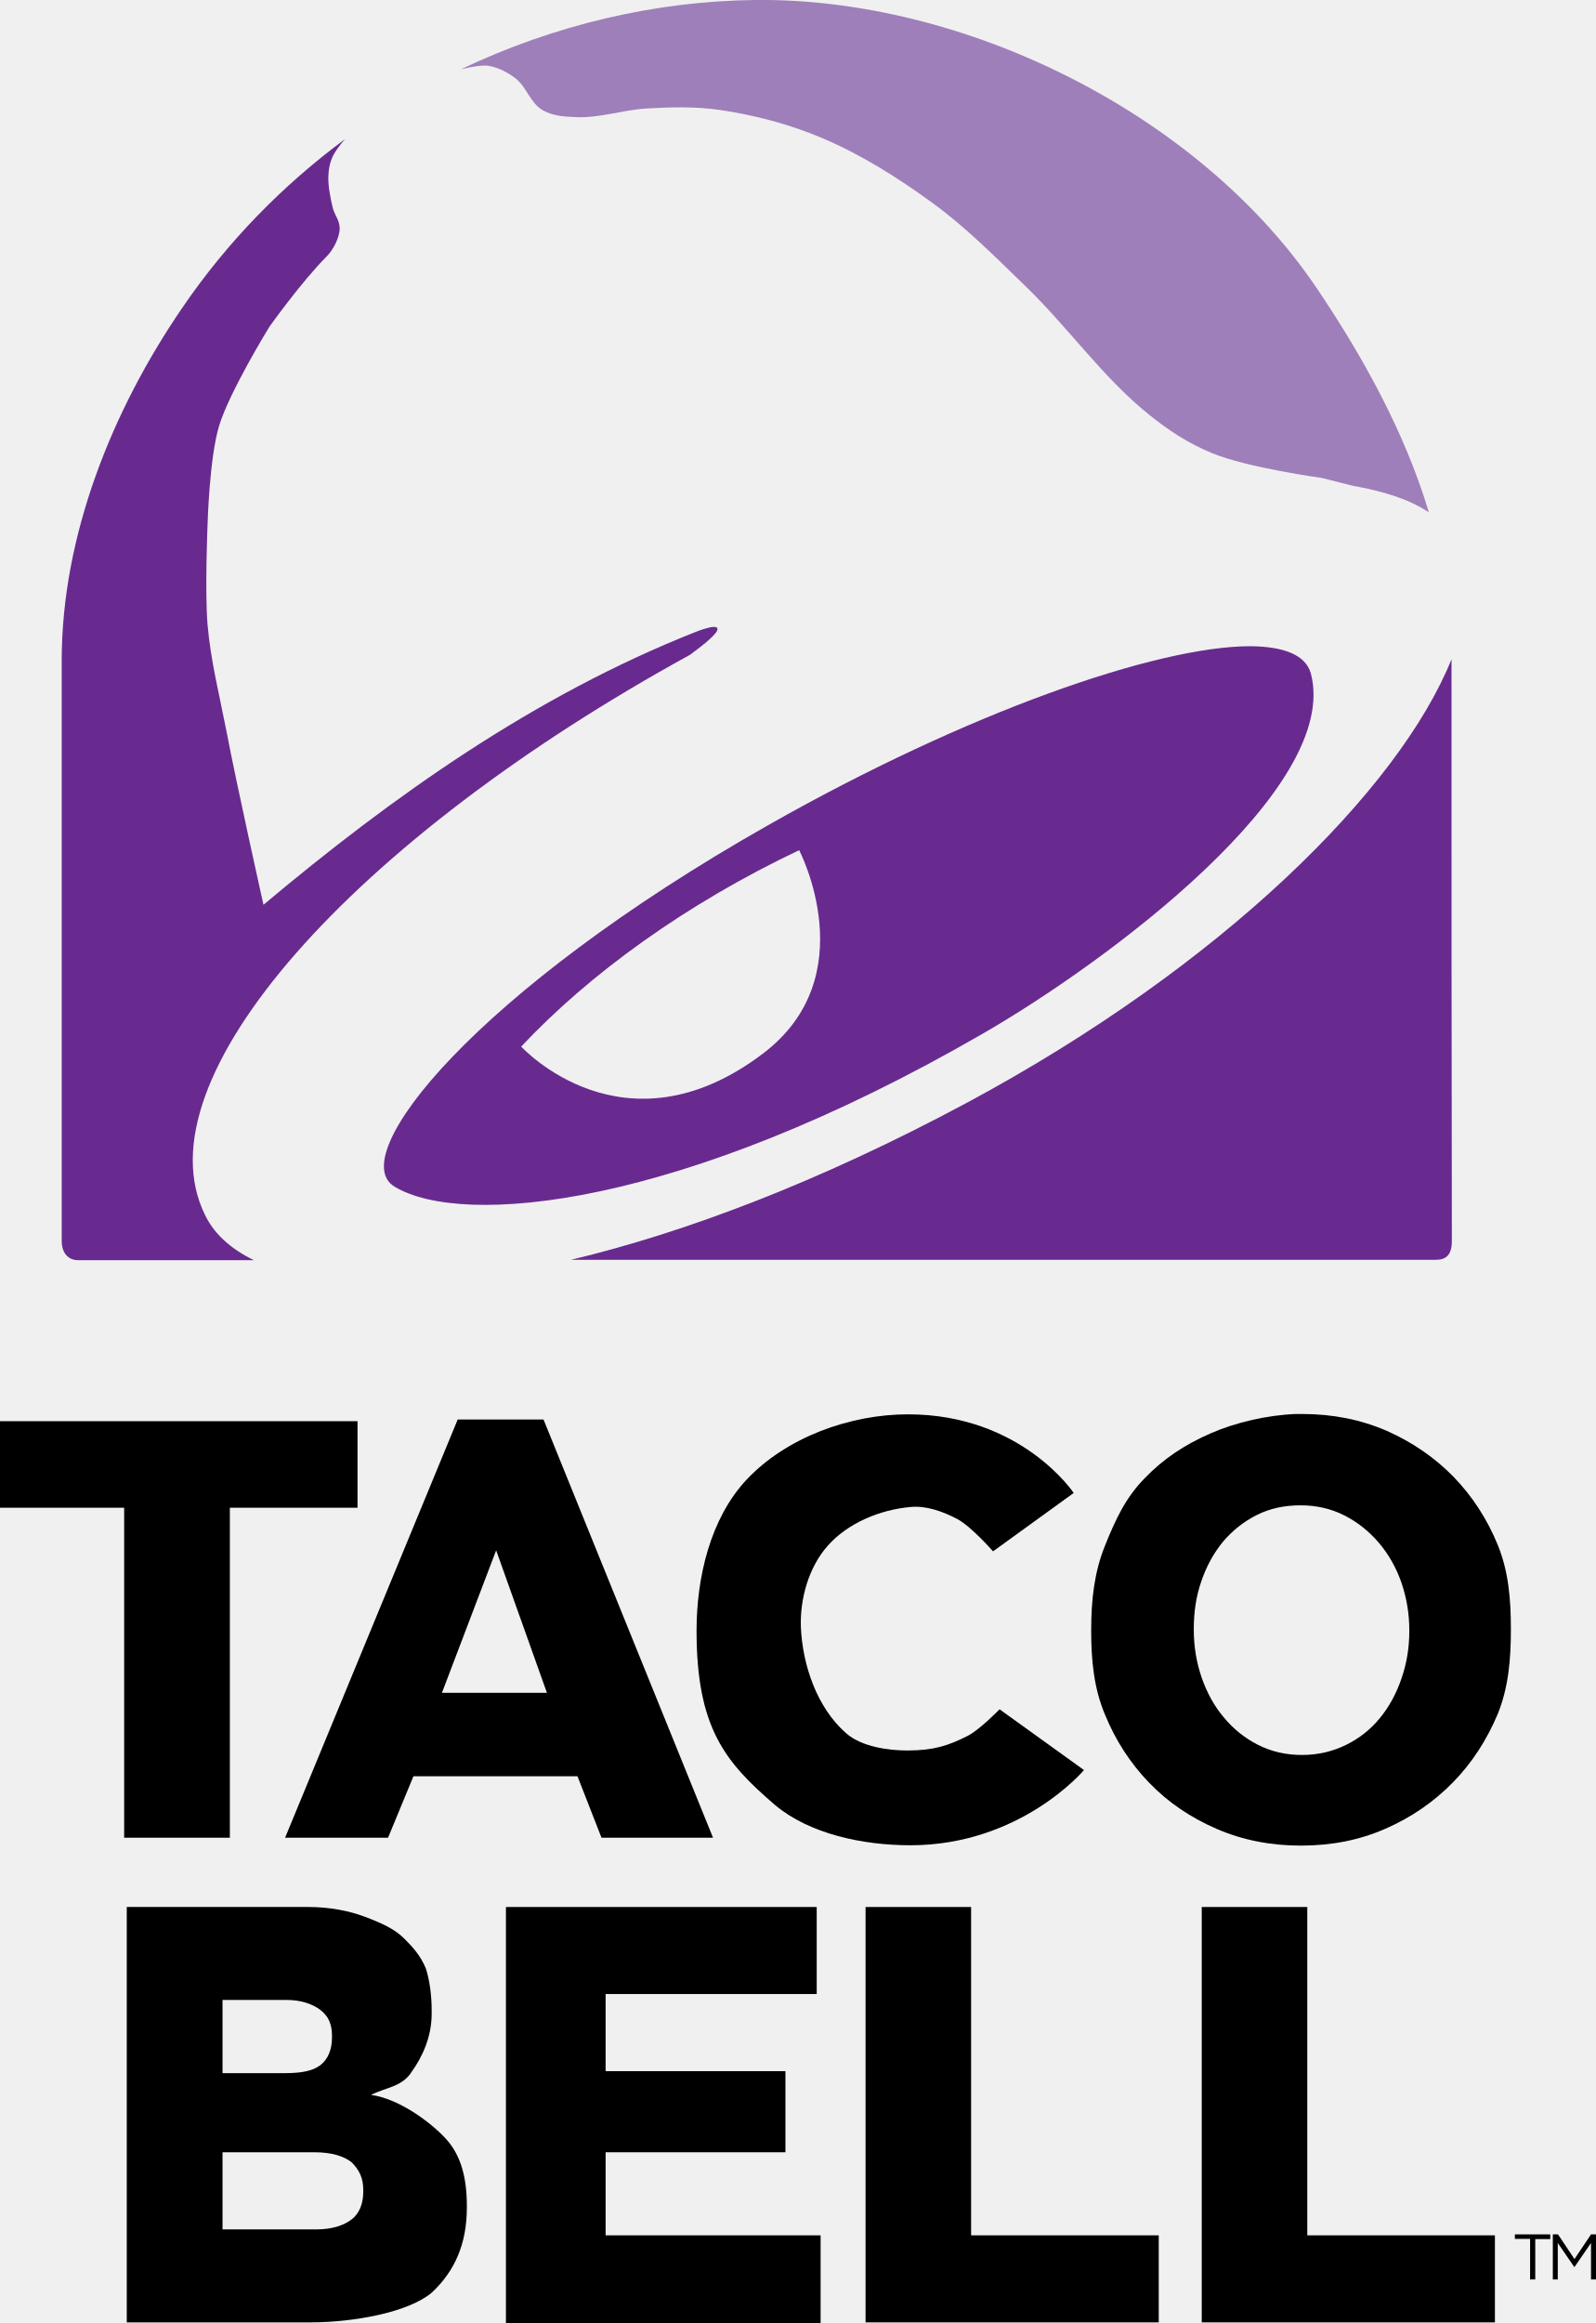
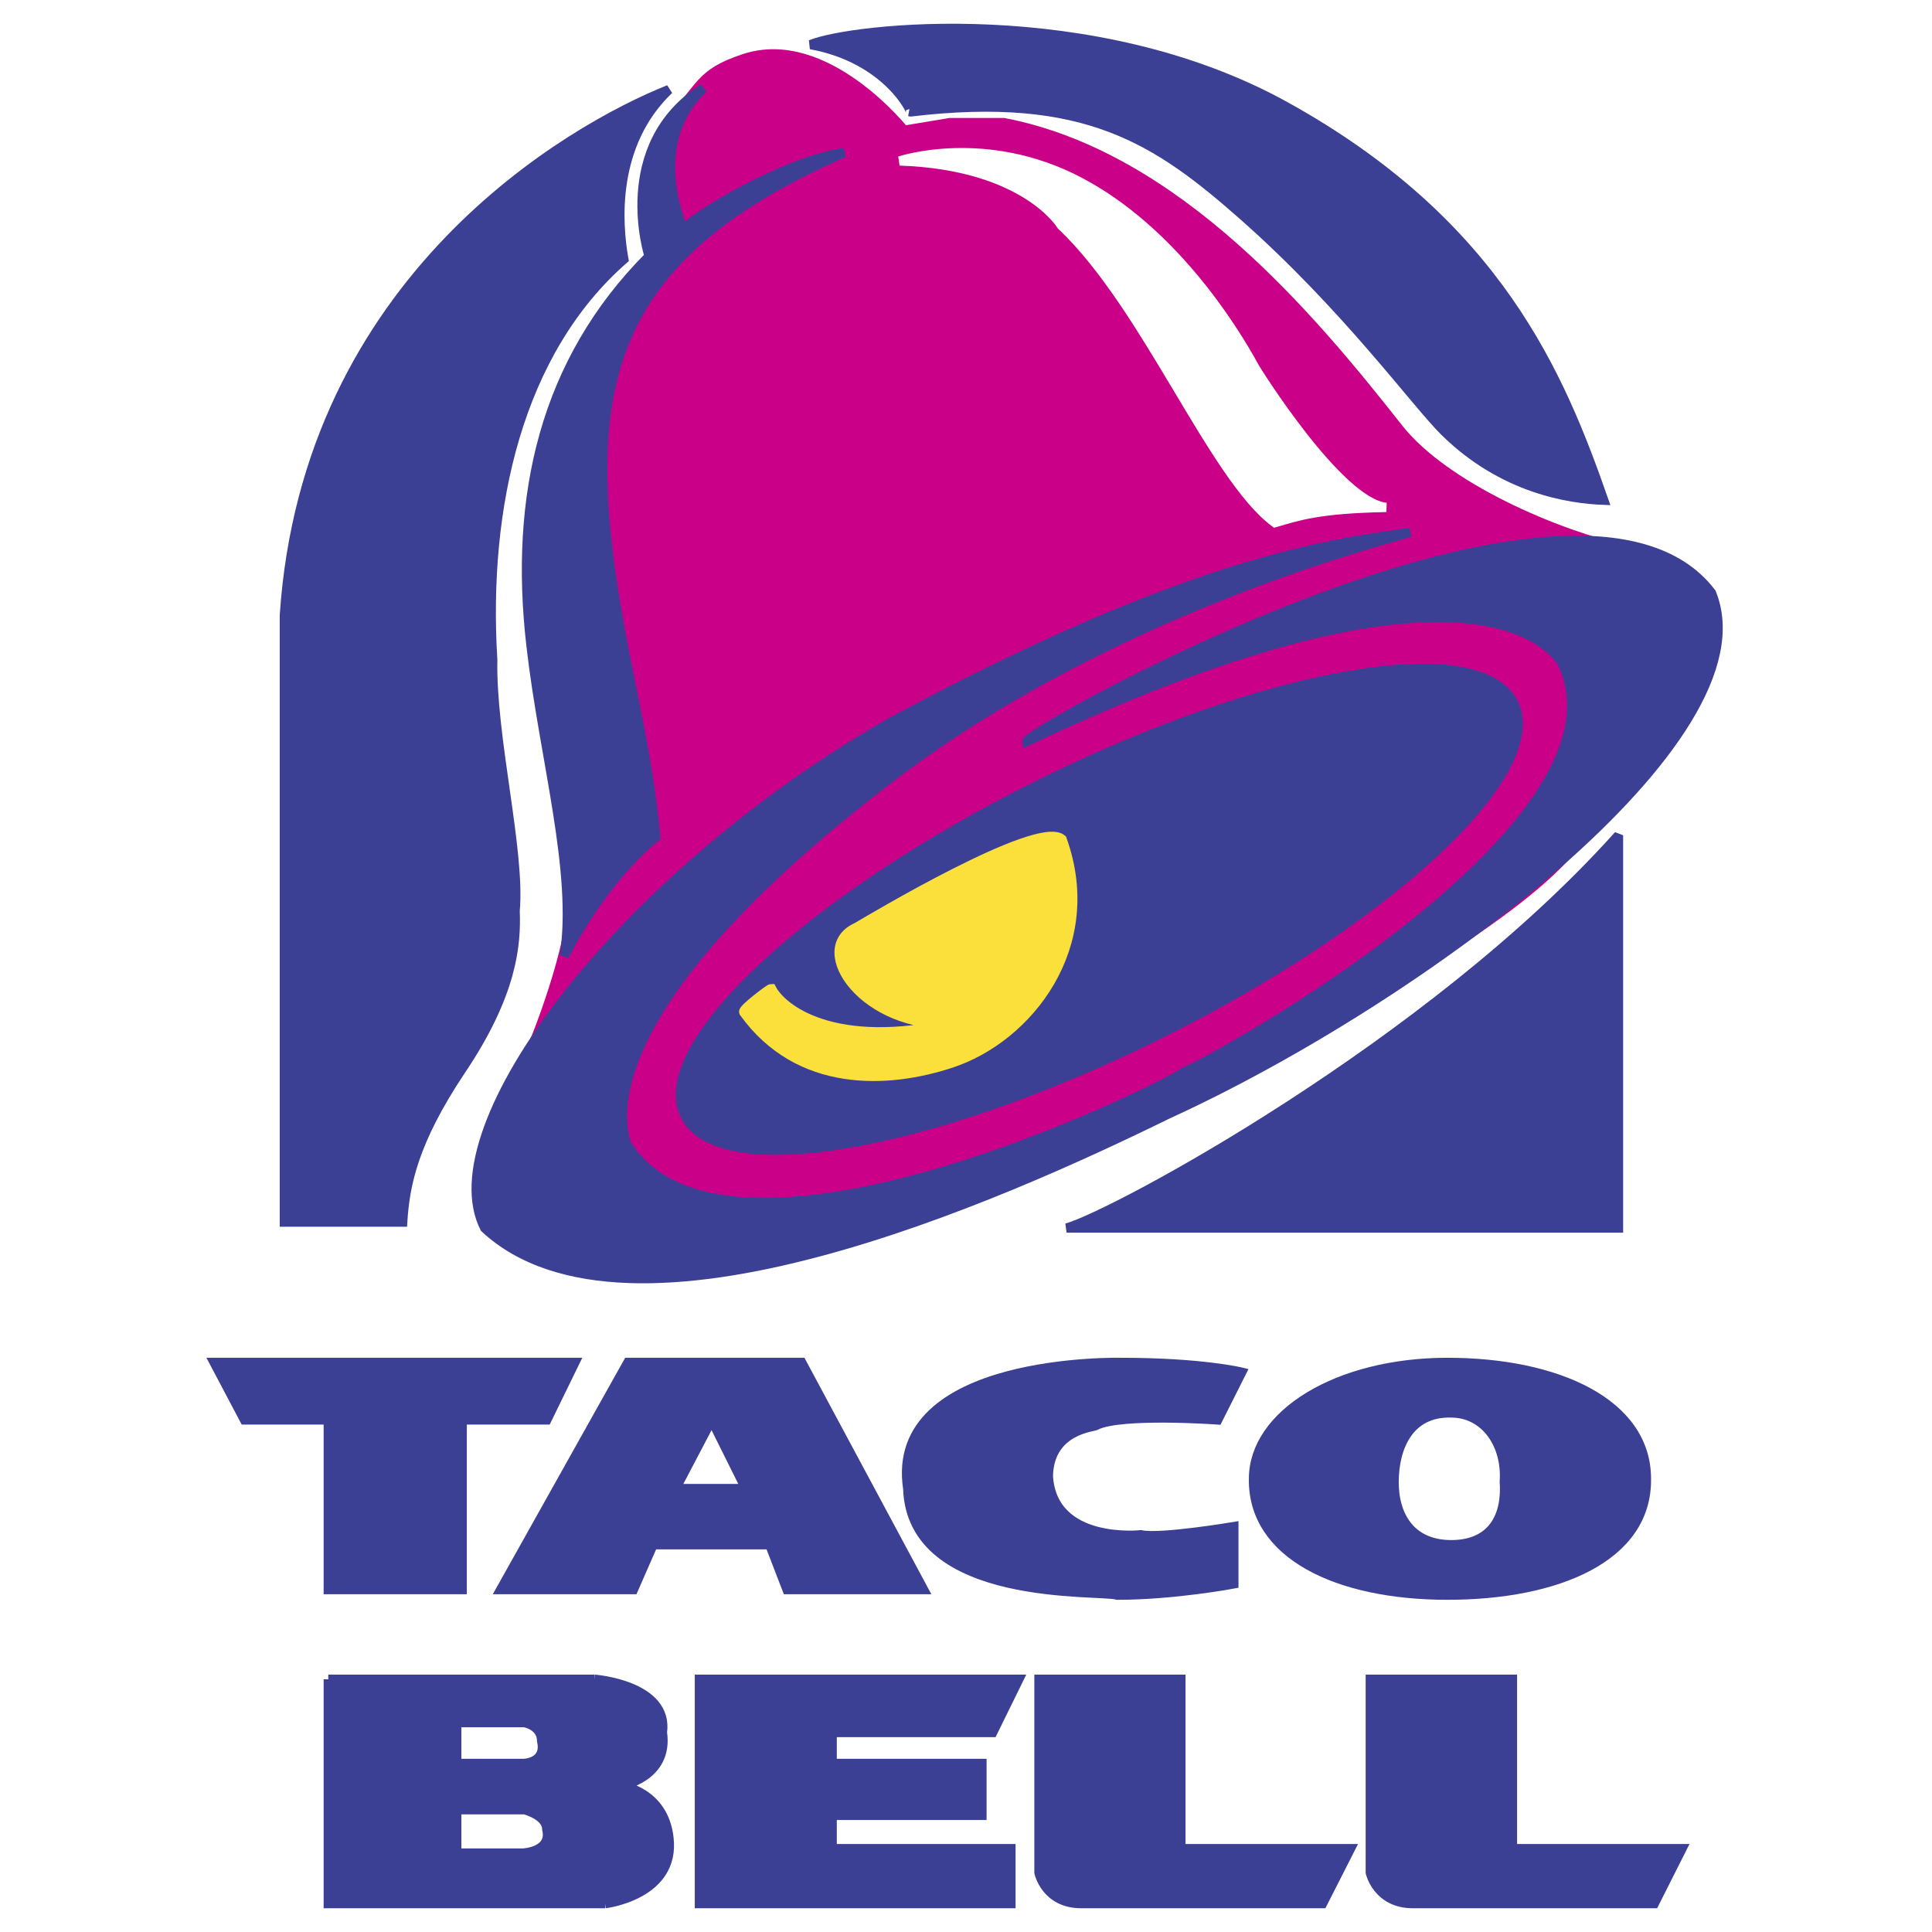
- <svg xmlns="http://www.w3.org/2000/svg" id="svg3063" viewBox="0 0 1000 1455" width="1718" height="2500">
-   <style>.st0{fill:#9e7fba}.st1{fill:#682a8f}</style>
-   <g id="layer1" transform="translate(-135.42 583.013)">
-     <g id="g3328" transform="matrix(2.15014 0 0 2.15097 -155.75 -1003.633)">
-       <g id="g3278">
-         <path id="path3124" class="st0" d="M358.6 195.5h-2.9c-29.2.3-58.7 7.2-86 20.2 0 0 4.2-1.1 7.1-1.1.4 0 .8 0 1.1.1 2.8.5 5.5 1.9 7.7 3.6 3.2 2.4 4.3 7.1 7.8 9.2 2.8 1.7 6.3 2 9.6 2.1 7 .4 13.9-2.1 20.8-2.5 7.1-.4 14.2-.6 21.2.4 10.3 1.5 20.6 4.2 30.2 8.3 11.3 4.8 21.9 11.5 31.8 18.7 9.8 7.1 18.3 15.7 27 24.1 12.6 12.1 22.7 26.8 36.3 37.7 5.6 4.5 11.3 8.3 18.4 11.2 10.1 4.2 31.9 7.2 31.9 7.2l9.1 2.3c4.7.8 9 1.9 12.8 3.2l.2.1c3.5 1.2 6.5 2.7 9.1 4.4-7-23.3-19.3-45.5-32.7-65.3-33.5-49.7-100-83.4-160.5-83.9z" />
-         <path id="path3122" class="st1" d="M236 236c-18 13.3-34.2 29.7-47.5 49.2-20.4 29.8-35.1 66.3-35.1 102.7v169c0 3.7 2.1 5.6 4.7 5.6h51.3c-6.8-3.3-11.6-7.7-14.2-13.1-19.7-39.6 43.3-109.5 141.3-163.2 4.2-3.1 8.2-6.3 8-7.6-.2-1.6-6.5 1-6.5 1-46.8 18.5-88 47.7-125.8 79.4 0 0-7.6-33.9-10.8-50.6-2-10.3-4.6-20.5-5.5-31-.8-9.6 0-29 0-29s.5-19.5 3.4-29c3.1-10 14.6-28.7 14.6-28.7s9.4-13.2 16.7-20.5c1.9-1.9 3.8-5.5 3.8-8.2 0-2.3-1.4-3.7-2-5.9-.7-2.9-1.4-6.4-1.3-9.3.1-2.3.5-4.2 1.5-6.2.9-1.6 2.3-3.4 3.4-4.6z" />
-         <path id="path3094" class="st1" d="M558.4 387.5c-15.2 37.8-66.7 89.2-141.3 129.2-43.1 23.1-82.2 37.8-115.3 45.7h252c3.1 0 4.7-1.5 4.7-5.5-.1-50.5-.1-110.4-.1-169.4z" />
-         <path id="path3096" class="st1" d="M499.8 383.7c-27.3 0-82.5 19.2-140.5 52.1-85.3 48.3-123.7 96.4-108.9 105.3 19.7 11.9 83 6.5 171.3-44.5 36.3-20.9 104.6-71.6 95.7-105-1.5-5.3-7.7-7.8-17.6-7.9zm-131.5 59.4s19.2 36.7-10.5 59.2c-40.6 30.8-70.5-2-70.5-2 19.9-21.2 48.1-41.6 81-57.2z" />
-       </g>
-       <g id="g3261">
-         <g id="text3143" transform="matrix(5.6956 0 0 5.7604 -1277.173 570.001)">
-           <path id="path3167" d="M264.2 47.7c.8 0 1.4-.2 1.8-.5.4-.3.6-.8.6-1.4v-.1c0-.6-.2-1-.6-1.4-.4-.3-1-.5-1.9-.5h-4.7v3.9h4.8zm-1.6-7.9c.8 0 1.4-.1 1.8-.4.4-.3.6-.8.6-1.4v-.1c0-.6-.2-1-.6-1.3-.4-.3-1-.5-1.7-.5h-3.3v3.7h3.2zm-8.1-8.4h9.3c1.1 0 2.1.2 2.9.5.8.3 1.5.6 2 1.1.4.4.8.8 1.1 1.5.2.6.3 1.4.3 2.1v.2c0 1.2-.5 2.2-1 2.9-.5.8-1.3.8-2.1 1.2 1.5.2 3.2 1.5 3.9 2.3.7.8 1 1.9 1 3.3v.1c0 1.8-.6 3.2-1.8 4.3-1.2 1-4 1.5-6.2 1.5h-9.4v-21z" />
-           <path id="path3169" d="M273.9 31.4h15.9v4.4H279v3.9h9.2v4.1H279V48h11v4.5h-16.1V31.4z" />
-           <path id="path3171" d="M292.2 31.4h5.5V48h9.6v4.4h-15v-21z" />
-           <path id="path3187" d="M309.4 31.4h5.5V48h9.6v4.4h-15v-21z" />
-         </g>
-         <g id="g3255">
-           <path id="path3157" d="M171.6 634.6h-36.2v-25.2h104.2v25.2h-37.2v96.1h-30.8v-96.1z" />
-           <path id="path3159" d="M294.8 688.5L280 647l-15.8 41.5h30.6zm-26-79.6h25l49.4 121.8h-32.5l-7-17.9h-47.8l-7.4 17.9h-30l50.3-121.8z" />
-           <path id="path3163" d="M513.1 607.3c-8.4.3-17.7 2.5-24.8 5.6-7.6 3.3-13.8 7.4-19.3 13.1-5.6 5.7-8.5 12-11.6 19.7-3.1 7.7-4 15.8-4 24.4v.4c0 8.6.8 16.7 4 24.3 3.1 7.6 7.4 14.2 12.9 19.9s12 10.1 19.6 13.4c7.6 3.3 15.8 4.9 24.6 4.9 8.9 0 17.1-1.6 24.6-4.9 7.6-3.3 14.1-7.8 19.7-13.5s9.9-12.4 13.1-20c3.1-7.7 3.8-15.8 3.8-24.5v-.3c0-8.6-.7-16.7-3.8-24.3-3.1-7.6-7.4-14.2-12.9-19.9-5.5-5.6-12-10.1-19.5-13.4-7.6-3.3-15.8-4.9-24.7-4.9h-1.7zm1.3 26.6c4.7 0 9 1 12.9 3 3.9 2 7.2 4.7 10 8s5 7.2 6.5 11.5c1.5 4.4 2.3 9 2.3 13.8v.4c0 4.9-.8 9.5-2.3 13.8-1.5 4.4-3.6 8.2-6.3 11.5-2.7 3.3-6 5.9-9.9 7.8-3.9 1.9-8.1 2.9-12.8 2.9-4.7 0-9-1-12.9-3-3.9-2-7.2-4.7-9.9-8-2.8-3.3-4.9-7.2-6.4-11.5-1.5-4.4-2.3-9-2.3-13.9v-.4c0-4.9.7-9.5 2.2-13.8 1.5-4.4 3.6-8.2 6.3-11.5 2.8-3.3 6.1-5.9 9.9-7.8 3.8-1.9 8-2.8 12.7-2.8z" />
-           <path id="path3189" d="M338.4 670.4c0-15.5 4-32.7 14.6-44 11.6-12.3 30.1-19 47-19 33.1 0 48.3 22.9 48.3 22.9l-23.5 17s-6.3-7.2-10.4-9.4c-4.2-2.2-9.1-4-13.8-3.5-8.8.8-18.2 4.7-24 11.3-5.5 6.2-8.1 15.4-7.8 23.7.5 11.1 4.7 23.4 13.1 30.8 4.6 4.1 12.6 5.1 17.9 5.1 7.9 0 12.1-1.5 17.5-4.2 3.6-1.8 9.4-7.8 9.4-7.8l24.6 17.7s-18.4 21.9-50.6 21.9c-14.1 0-29.5-3.4-39.4-11.7-14.6-12.5-22.9-22.5-22.9-50.8z" />
-         </g>
-         <g id="g3217" transform="matrix(.625 0 0 .625 405.364 842.345)">
-           <g id="text3219">
-             <path id="path3231" d="M281.4 8.3h-7V6.2h16.5v2.2h-7v18.8h-2.4V8.3z" />
-             <path id="path3233" d="M292.1 6.2h2.4l7.7 11.5 7.7-11.5h2.4v21h-2.4v-17l-7.7 11.2h-.1l-7.7-11.2v17h-2.3v-21z" />
-           </g>
-         </g>
-       </g>
-     </g>
-   </g>
+ <svg xmlns="http://www.w3.org/2000/svg" width="2500" height="2500" viewBox="0 0 192.756 192.756">
+   <path fill-rule="evenodd" clip-rule="evenodd" fill="#fff" d="M0 0h192.756v192.756H0V0z" />
+   <path d="M74.25 5.917c8.099-2.697 15.918 7.158 15.918 7.158l4.587-.765h5.405c17.209 3.318 30.639 19.46 39.277 30.428 4.607 5.889 15.891 10.744 23.088 12.281 3.822.836 2.549.664 6.406 3.848 4.357 3.575 1.027 9.963-2.832 15.088-1.918 2.554-8.701 10.228-10.771 12.278-7.172 7.157-23.32 15.834-33.602 21.471-7.703 4.217-40.921 18.936-52.105 18.936-7.699 0-27.958.771-19.5-16.146l3.088-6.125c1.795-4.334 3.842-10.843 3.842-13.796 1.812-9.459-9.482-35.552 0-52.937 2.648-4.869 8.042-12.001 7.956-12.53-1.018-5.889 0-9.476 1.799-13.063 3.371-3.241 2.815-4.589 7.444-6.126z" fill-rule="evenodd" clip-rule="evenodd" fill="#ca0088" stroke="#ca0088" stroke-width="1.075" stroke-miterlimit="2.613" />
+   <path d="M106.412 122.521h55.064V83.334c-18.667 20.848-50.402 37.918-55.064 39.187zM80.883 4.451c7.703 1.416 10.195 6.851 9.935 6.717 17.454-2.088 24.614 2.768 33.217 10.349 10.316 9.103 17.277 18.776 20.102 21.54 5.814 5.729 12.432 6.725 15.869 6.851-4.348-12.446-10.572-27.567-31.748-39.294C109.064-.022 84.856 2.796 80.883 4.451z" fill-rule="evenodd" clip-rule="evenodd" fill="#3b4095" stroke="#3b4095" stroke-width=".929" stroke-miterlimit="2.613" />
+   <path d="M89.764 16.056c12.578.433 16.134 6.439 16.134 6.439 8.479 7.981 15.094 25.034 21.303 29.65 2.381-.688 4.352-1.39 11.107-1.521-4.75-.437-13.084-13.865-13.123-13.958-2.371-4.368-8.424-13.748-17.432-18.499-9.411-4.988-17.989-2.111-17.989-2.111z" fill-rule="evenodd" clip-rule="evenodd" fill="#fff" stroke="#fff" stroke-width=".929" stroke-miterlimit="2.613" />
+   <path d="M66.739 8.937c-5.71 5.46-5.15 13.282-4.501 16.932-10.577 9.236-14.02 24.757-13.08 39.971-.16 7.703 2.775 19.015 2.235 25.047.129 3.365-.255 8.272-5.427 15.942-4.705 7.057-5.562 11.342-5.792 15.098H28.373V61.384c2.248-33.571 28.583-48.545 38.366-52.447z" fill-rule="evenodd" clip-rule="evenodd" fill="#3b4095" stroke="#3b4095" stroke-width=".929" stroke-miterlimit="2.613" />
+   <path d="M70.177 8.802c-5.962 5.595-1.98 14.118-1.98 14.118.651-1.109 10.05-6.864 16.005-7.687-22.774 10.001-26.331 22.229-23 43.634 1.445 9.212 3.28 15.101 4.22 24.627-5.571 4.604-9.117 11.879-9.117 11.879 1.31-8.389-2.042-19.767-3.318-30.907-1.741-14.966 1.323-28.395 11.775-38.9 0 0-3.586-11.034 5.415-16.764zM102.451 73.967c46.836-22.241 53.459-7.687 53.459-7.687 7.557 16.218-34.918 39.59-37.824 40.7-1.324 1.25-45.656 23.219-55.584 7.133-.386-1.404-4.631-12.863 26.325-36.508 15.365-11.766 35.332-19.994 51.863-24.48-8.049 1.126-22.217 2.94-52 19.045-26.715 15.356-45.486 40.254-40.326 50.352 14.418 13.408 51.576-3.227 68.113-11.342 25.148-11.482 60.217-37.494 54.268-52.032-13.106-17.347-68.403 13.849-68.294 14.819zM21.365 135.93h35.987l-2.8 5.736h-8.44v16.928H32.753v-16.928h-8.358l-3.03-5.736z" fill-rule="evenodd" clip-rule="evenodd" fill="#3b4095" stroke="#3b4095" stroke-width=".929" stroke-miterlimit="2.613" />
+   <path d="M62.647 135.93h17.334l12.164 22.664H78.523l-1.725-4.477h-11.64l-1.963 4.477H49.957l12.69-22.664zm4.764 12.584h6.995l-3.404-6.848-3.591 6.848z" fill-rule="evenodd" clip-rule="evenodd" fill="#3b4095" />
+   <path d="M62.647 135.93h17.334l12.164 22.664H78.523l-1.725-4.477h-11.64l-1.963 4.477H49.957l12.69-22.664zm4.764 12.584h6.995l-3.404-6.848-3.591 6.848z" fill="none" stroke="#3b4095" stroke-width=".929" stroke-miterlimit="2.613" />
+   <path fill-rule="evenodd" clip-rule="evenodd" fill="#3b4095" stroke="#3b4095" stroke-width=".929" stroke-miterlimit="2.613" d="M69.781 167.541h31.865l-2.607 5.309H83.024v3.091h14.943v5.176H83.024v3.326h17.835v5.479H69.781v-22.381zM103.66 167.541h14.156v16.902h16.918l-2.785 5.479h-24.07c-3.572 0-4.219-3.084-4.219-3.084v-19.297zM136.717 167.541h14.178v16.902h16.912l-2.76 5.479h-24.08c-3.568 0-4.25-3.084-4.25-3.084v-19.297zM121.49 141.666s-9.637-.697-12.145.547c0 .168-4.643.293-4.752 5.041.395 6.863 9.236 5.871 9.236 5.871 1.85.43 9.27-.814 9.27-.814v5.713s-5.953 1.125-11.629 1.125c-1.611-.555-20.521.857-20.904-10.635-1.981-13.146 21.287-12.584 21.287-12.584 8.07 0 12.031.975 12.031.975l-2.394 4.761z" />
+   <path d="M139.088 147.875c0-3.428 1.467-7.039 5.711-6.906 3.307 0 5.553 3.084 5.287 6.865.266 3.904-1.584 6.283-5.287 6.283-3.971 0-5.711-2.789-5.711-6.242zm-14.024-.336c0-6.428 8.373-11.609 19.35-11.609 10.939 0 19.848 4.057 19.848 11.609.102 7.838-8.908 11.609-19.848 11.609-10.976 0-19.459-4.048-19.35-11.609z" fill-rule="evenodd" clip-rule="evenodd" fill="#3b4095" />
+   <path d="M139.088 147.875c0-3.428 1.467-7.039 5.711-6.906 3.307 0 5.553 3.084 5.287 6.865.266 3.904-1.584 6.283-5.287 6.283-3.971 0-5.711-2.789-5.711-6.242m-14.024-.336c0-6.428 8.373-11.609 19.35-11.609 10.939 0 19.848 4.057 19.848 11.609.102 7.838-8.908 11.609-19.848 11.609-10.976 0-19.459-4.048-19.35-11.609" fill="none" stroke="#3b4095" stroke-width=".929" stroke-miterlimit="2.613" />
+   <path d="M32.753 167.541h26.575s7.41.562 6.757 5.309c.653 4.486-4.11 5.311-4.11 5.311s4.254.555 4.764 5.201c.672 5.719-6.344 6.561-6.344 6.561H32.753v-22.382zm12.815 4.326v4.074h6.625s2.36 0 1.85-2.242c0-1.545-1.709-1.832-1.709-1.832h-6.766v13.014h6.625s2.916-.117 2.36-2.379c0-1.385-2.219-1.947-2.219-1.947h-6.766v-8.688z" fill-rule="evenodd" clip-rule="evenodd" fill="#3b4095" />
+   <path d="M32.753 167.541h26.575m.001 0s7.41.562 6.757 5.309c.653 4.486-4.111 5.311-4.111 5.311s4.254.555 4.764 5.201c.672 5.719-6.344 6.561-6.344 6.561m0-.001H32.753v-22.381m12.815 4.326v4.074h6.625m-.001 0s2.36 0 1.85-2.242c0-1.545-1.709-1.832-1.709-1.832m0 0h-6.766m.001 8.688v4.326h6.625m-.001 0s2.916-.117 2.36-2.379c0-1.385-2.219-1.947-2.219-1.947m0 0h-6.766" fill="none" stroke="#3b4095" stroke-width=".929" stroke-miterlimit="2.613" />
+   <path d="M68.338 111.105c-3.084-6.947 12.96-21.723 35.766-32.971 22.857-11.262 43.834-14.752 46.918-7.78 3.061 6.956-12.961 21.712-35.793 32.972-22.838 11.248-43.817 14.742-46.891 7.779z" fill-rule="evenodd" clip-rule="evenodd" fill="#3b4095" stroke="#3b4095" stroke-width="1.067" stroke-miterlimit="2.613" />
+   <path d="M74.271 100.965c-.112-.26 2.526-2.258 2.663-2.258 1.057 1.998 6.209 6.164 18.369 3.375-8.982.572-14.519-7.411-9.781-9.515 1.195-.698 17.999-10.758 20.376-8.8 3.834 10.644-3.363 19.702-10.979 22.229-6.333 2.102-15.214 2.529-20.648-5.031z" fill-rule="evenodd" clip-rule="evenodd" fill="#fbe03c" stroke="#fbe03c" stroke-width="1.067" stroke-miterlimit="2.613" />
</svg>
